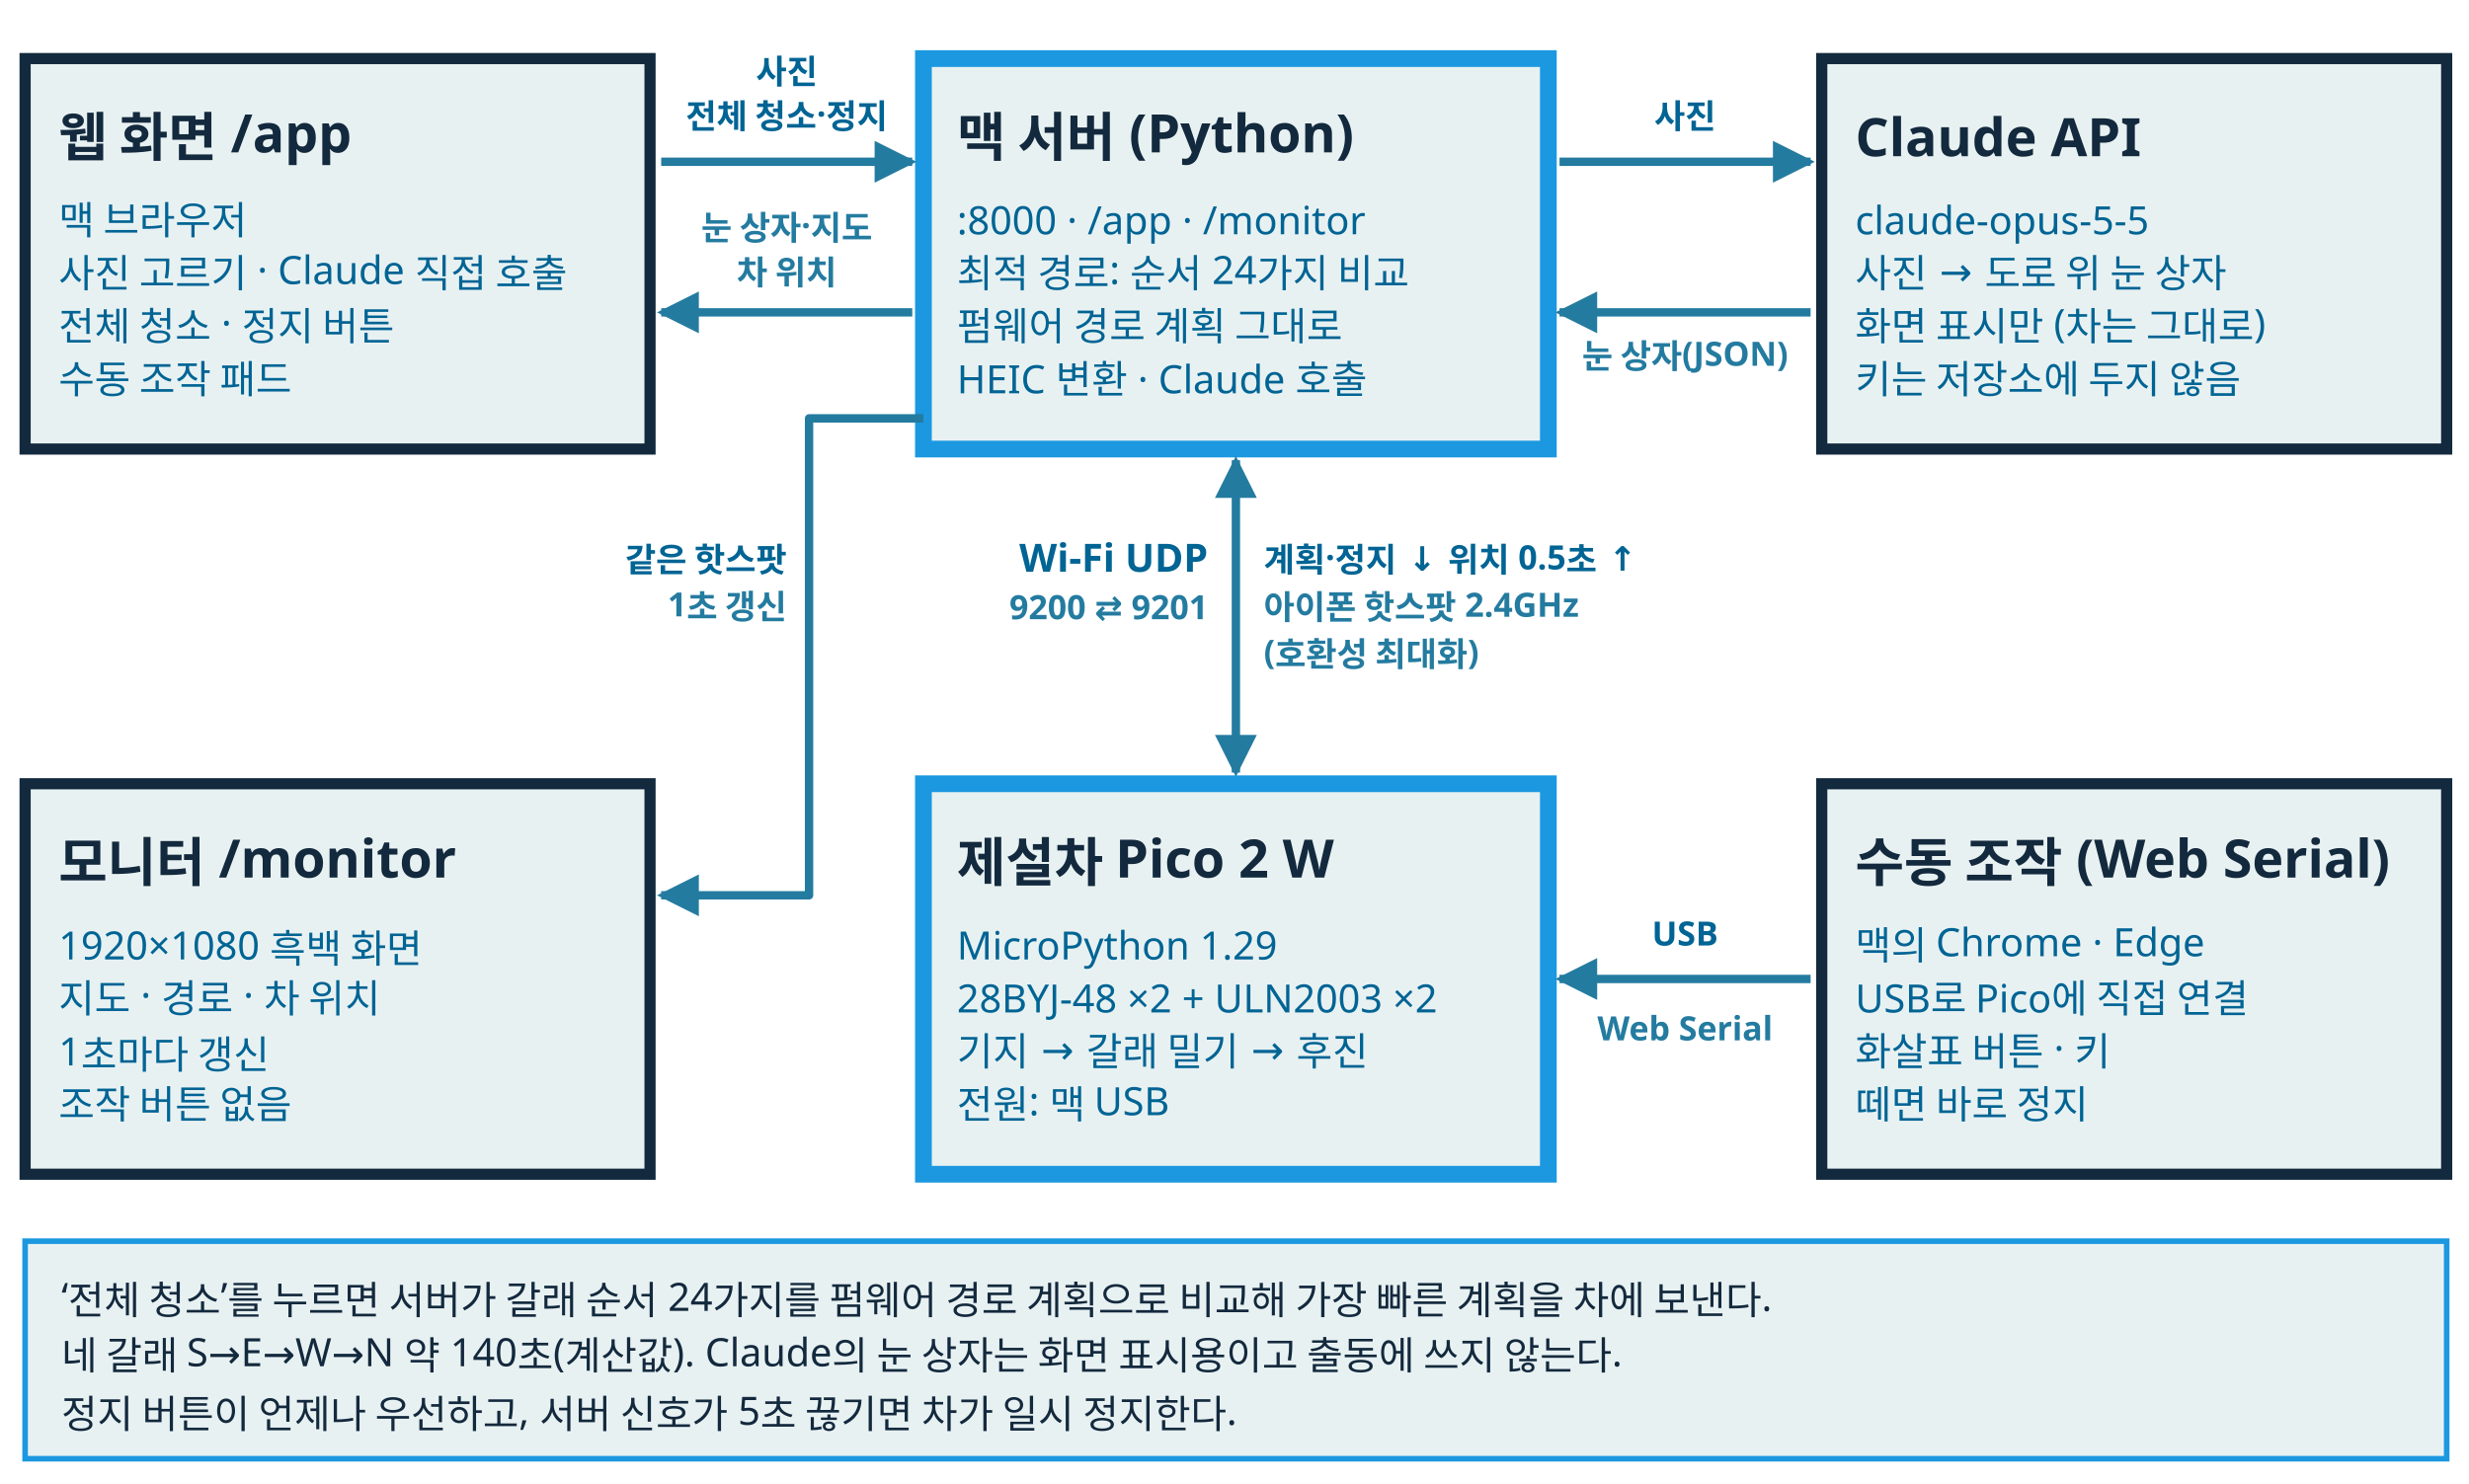
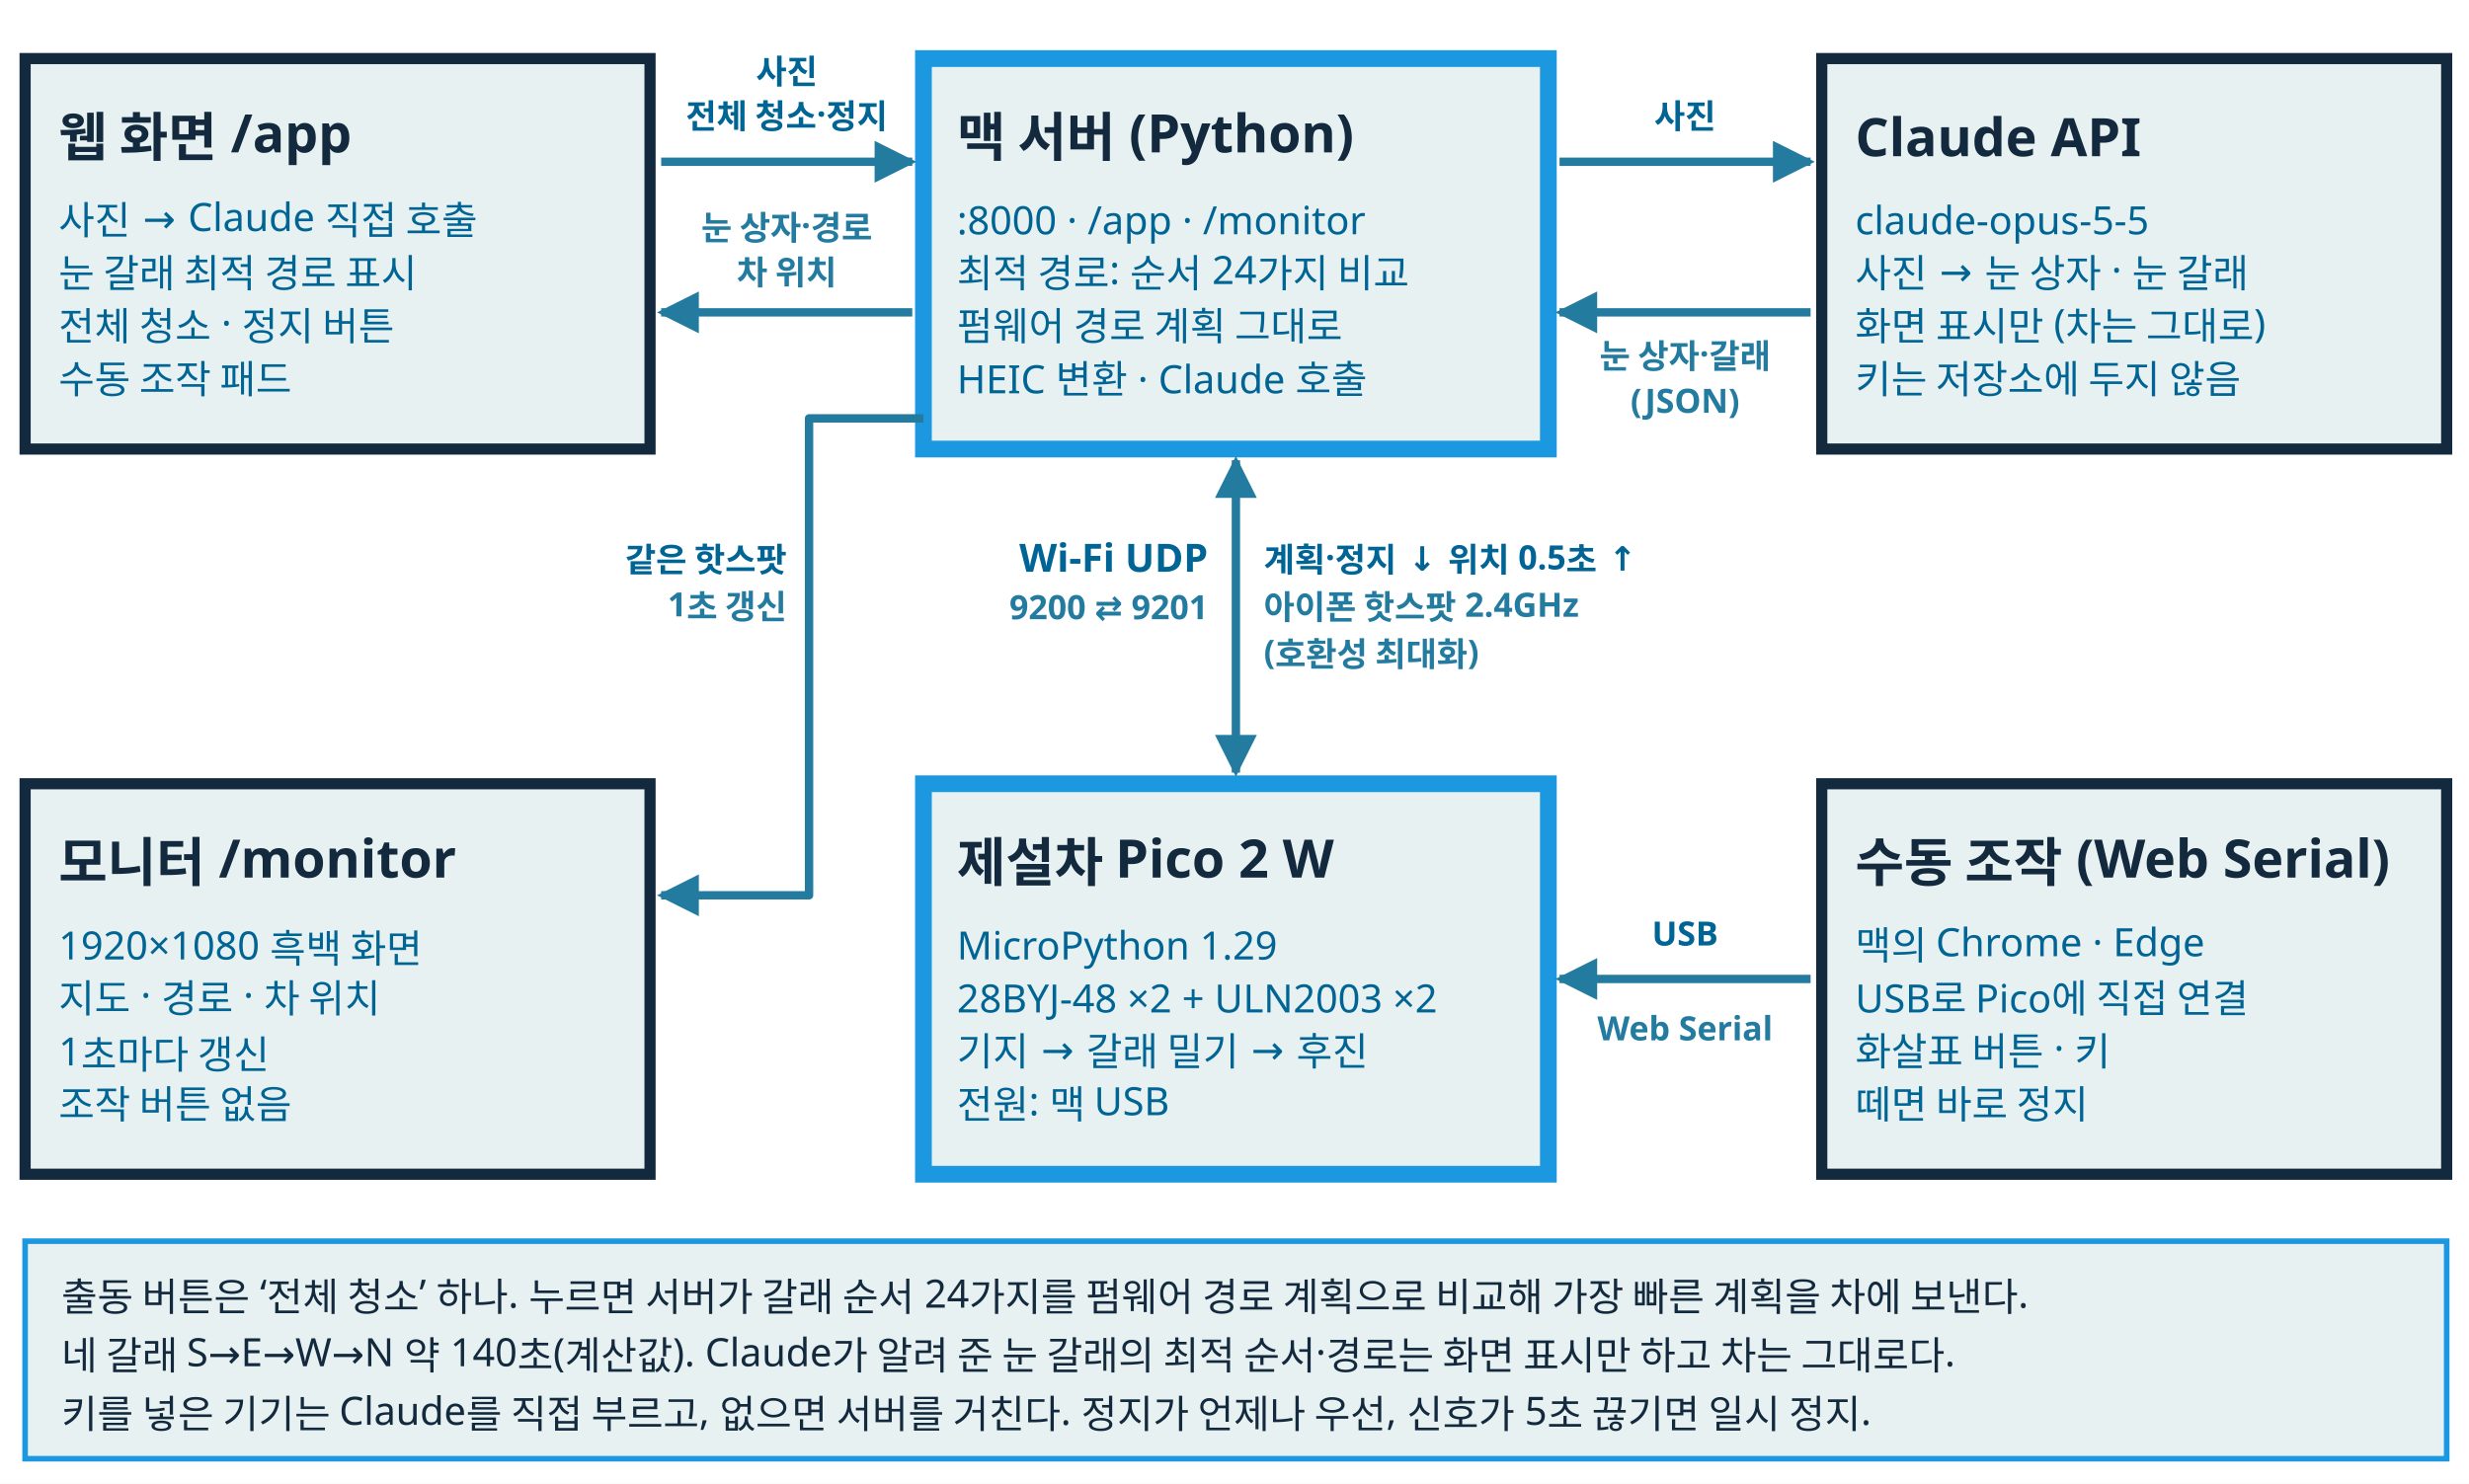
<svg xmlns="http://www.w3.org/2000/svg" viewBox="0 0 885 532" width="885" height="532" font-family="'Pretendard Variable', Pretendard, 'Apple SD Gothic Neo', sans-serif">
  <defs>
    <marker id="ar" viewBox="0 0 10 10" refX="9" refY="5" markerWidth="5" markerHeight="5" orient="auto-start-reverse">
      <path d="M0 0L10 5L0 10z" fill="#247ba0" />
    </marker>
    <marker id="ao" viewBox="0 0 10 10" refX="8" refY="5" markerWidth="4" markerHeight="4" orient="auto">
      <path d="M0 0L10 5L0 10z" fill="#fb8500" />
    </marker>
    <marker id="ad" viewBox="0 0 10 10" refX="9" refY="5" markerWidth="5" markerHeight="5" orient="auto-start-reverse">
      <path d="M0 0L10 5L0 10z" fill="#006494" />
    </marker>
  </defs>
  <rect width="885" height="532" fill="#fff" />
  <rect x="9.0" y="21.0" width="224.0" height="140.0" rx="0" fill="#e8f1f2" stroke="#13293d" stroke-width="4" />
  <text x="21.0" y="56.0" font-size="19" font-weight="700" fill="#13293d" text-anchor="start">웹 화면 /app</text>
-   <text x="21.0" y="84.0" font-size="14" font-weight="500" fill="#006494" text-anchor="start">맥 브라우저</text>
-   <text x="21.0" y="103.0" font-size="14" font-weight="500" fill="#006494" text-anchor="start">사진 고르기 · Claude 직접 호출</text>
+   <text x="21.0" y="84.0" font-size="14" font-weight="500" fill="#006494" text-anchor="start">사진 → Claude 직접 호출</text>
+   <text x="21.0" y="103.0" font-size="14" font-weight="500" fill="#006494" text-anchor="start">눈 갈래 최적 경로 표시</text>
  <text x="21.0" y="122.0" font-size="14" font-weight="500" fill="#006494" text-anchor="start">전체 청소 · 정지 버튼</text>
  <text x="21.0" y="141.0" font-size="14" font-weight="500" fill="#006494" text-anchor="start">수동 조작 패드</text>
  <rect x="331.0" y="21.0" width="224.0" height="140.0" rx="0" fill="#e8f1f2" stroke="#1b98e0" stroke-width="6" />
  <text x="343.0" y="56.0" font-size="19" font-weight="700" fill="#13293d" text-anchor="start">맥 서버 (Python)</text>
  <text x="343.0" y="84.0" font-size="14" font-weight="500" fill="#006494" text-anchor="start">:8000 · /app · /monitor</text>
  <text x="343.0" y="103.0" font-size="14" font-weight="500" fill="#006494" text-anchor="start">최적 경로: 순서 24가지 비교</text>
  <text x="343.0" y="122.0" font-size="14" font-weight="500" fill="#006494" text-anchor="start">펌웨어 경로 계획 그대로</text>
  <text x="343.0" y="141.0" font-size="14" font-weight="500" fill="#006494" text-anchor="start">HEIC 변환 · Claude 호출</text>
  <rect x="653.0" y="21.0" width="224.0" height="140.0" rx="0" fill="#e8f1f2" stroke="#13293d" stroke-width="4" />
  <text x="665.0" y="56.0" font-size="19" font-weight="700" fill="#13293d" text-anchor="start">Claude API</text>
  <text x="665.0" y="84.0" font-size="14" font-weight="500" fill="#006494" text-anchor="start">claude-opus-5-5</text>
-   <text x="665.0" y="103.0" font-size="14" font-weight="500" fill="#006494" text-anchor="start">사진 → 도로 위 눈 상자</text>
+   <text x="665.0" y="103.0" font-size="14" font-weight="500" fill="#006494" text-anchor="start">사진 → 눈 상자 · 눈 갈래</text>
  <text x="665.0" y="122.0" font-size="14" font-weight="500" fill="#006494" text-anchor="start">화면 표시만 (차는 그대로)</text>
  <text x="665.0" y="141.0" font-size="14" font-weight="500" fill="#006494" text-anchor="start">키는 저장소에 두지 않음</text>
  <rect x="9.0" y="281.0" width="224.0" height="140.0" rx="0" fill="#e8f1f2" stroke="#13293d" stroke-width="4" />
  <text x="21.0" y="316.0" font-size="19" font-weight="700" fill="#13293d" text-anchor="start">모니터 /monitor</text>
  <text x="21.0" y="344.0" font-size="14" font-weight="500" fill="#006494" text-anchor="start">1920×1080 흑백 화면</text>
  <text x="21.0" y="363.0" font-size="14" font-weight="500" fill="#006494" text-anchor="start">지도 · 경로 · 차 위치</text>
  <text x="21.0" y="382.0" font-size="14" font-weight="500" fill="#006494" text-anchor="start">1초마다 갱신</text>
  <text x="21.0" y="401.0" font-size="14" font-weight="500" fill="#006494" text-anchor="start">조작 버튼 없음</text>
  <rect x="331.0" y="281.0" width="224.0" height="140.0" rx="0" fill="#e8f1f2" stroke="#1b98e0" stroke-width="6" />
  <text x="343.0" y="316.0" font-size="19" font-weight="700" fill="#13293d" text-anchor="start">제설차 Pico 2 W</text>
  <text x="343.0" y="344.0" font-size="14" font-weight="500" fill="#006494" text-anchor="start">MicroPython 1.29</text>
  <text x="343.0" y="363.0" font-size="14" font-weight="500" fill="#006494" text-anchor="start">28BYJ-48 ×2 + ULN2003 ×2</text>
  <text x="343.0" y="382.0" font-size="14" font-weight="500" fill="#006494" text-anchor="start">기지 → 갈래 밀기 → 후진</text>
  <text x="343.0" y="401.0" font-size="14" font-weight="500" fill="#006494" text-anchor="start">전원: 맥 USB</text>
  <rect x="653.0" y="281.0" width="224.0" height="140.0" rx="0" fill="#e8f1f2" stroke="#13293d" stroke-width="4" />
  <text x="665.0" y="316.0" font-size="19" font-weight="700" fill="#13293d" text-anchor="start">수동 조작 (Web Serial)</text>
  <text x="665.0" y="344.0" font-size="14" font-weight="500" fill="#006494" text-anchor="start">맥의 Chrome · Edge</text>
  <text x="665.0" y="363.0" font-size="14" font-weight="500" fill="#006494" text-anchor="start">USB로 Pico에 직접 연결</text>
  <text x="665.0" y="382.0" font-size="14" font-weight="500" fill="#006494" text-anchor="start">화살표 버튼 · 키</text>
  <text x="665.0" y="401.0" font-size="14" font-weight="500" fill="#006494" text-anchor="start">떼면 바로 정지</text>
  <polyline points="237.0,58.0 327.0,58.0" fill="none" stroke="#247ba0" stroke-width="3" stroke-linejoin="round" marker-end="url(#ar)" />
  <text x="282.0" y="30.0" font-size="12" font-weight="700" fill="#006494" text-anchor="middle">사진</text>
  <text x="282.0" y="46.0" font-size="12" font-weight="700" fill="#006494" text-anchor="middle">전체 청소·정지</text>
  <polyline points="327.0,112.0 237.0,112.0" fill="none" stroke="#247ba0" stroke-width="3" stroke-linejoin="round" marker-end="url(#ar)" />
-   <text x="282.0" y="86.0" font-size="12" font-weight="600" fill="#247ba0" text-anchor="middle">눈 상자·지도</text>
+   <text x="282.0" y="86.0" font-size="12" font-weight="600" fill="#247ba0" text-anchor="middle">눈 상자·경로</text>
  <text x="282.0" y="102.0" font-size="12" font-weight="600" fill="#247ba0" text-anchor="middle">차 위치</text>
  <polyline points="559.0,58.0 649.0,58.0" fill="none" stroke="#247ba0" stroke-width="3" stroke-linejoin="round" marker-end="url(#ar)" />
  <text x="604.0" y="46.0" font-size="12" font-weight="700" fill="#006494" text-anchor="middle">사진</text>
  <polyline points="649.0,112.0 559.0,112.0" fill="none" stroke="#247ba0" stroke-width="3" stroke-linejoin="round" marker-end="url(#ar)" />
-   <text x="604.0" y="132.0" font-size="12" font-weight="600" fill="#247ba0" text-anchor="middle">눈 상자(JSON)</text>
+   <text x="604.0" y="132.0" font-size="12" font-weight="600" fill="#247ba0" text-anchor="middle">눈 상자·갈래</text>
+   <text x="604.0" y="148.0" font-size="12" font-weight="600" fill="#247ba0" text-anchor="middle">(JSON)</text>
  <polyline points="331.0,150.0 290.0,150.0 290.0,321.0 237.0,321.0" fill="none" stroke="#247ba0" stroke-width="3" stroke-linejoin="round" marker-end="url(#ar)" />
  <text x="282.0" y="205.0" font-size="12" font-weight="700" fill="#006494" text-anchor="end">같은 핫스팟</text>
  <text x="282.0" y="221.0" font-size="12" font-weight="600" fill="#247ba0" text-anchor="end">1초 갱신</text>
  <polyline points="443.0,165.0 443.0,277.0" fill="none" stroke="#247ba0" stroke-width="3" stroke-linejoin="round" marker-end="url(#ar)" marker-start="url(#ar)" />
  <text x="433.0" y="205.0" font-size="14" font-weight="700" fill="#006494" text-anchor="end">Wi-Fi UDP</text>
  <text x="433.0" y="222.0" font-size="12" font-weight="600" fill="#247ba0" text-anchor="end">9200 ⇄ 9201</text>
  <text x="453.0" y="205.0" font-size="12" font-weight="700" fill="#006494" text-anchor="start">계획·정지 ↓  위치 0.5초 ↑</text>
  <text x="453.0" y="222.0" font-size="12" font-weight="600" fill="#247ba0" text-anchor="start">아이폰 핫스팟 2.4GHz</text>
  <text x="453.0" y="238.0" font-size="12" font-weight="600" fill="#247ba0" text-anchor="start">(호환성 최대화)</text>
  <polyline points="649.0,351.0 559.0,351.0" fill="none" stroke="#247ba0" stroke-width="3" stroke-linejoin="round" marker-end="url(#ar)" />
  <text x="604.0" y="339.0" font-size="12" font-weight="700" fill="#006494" text-anchor="middle">USB</text>
  <text x="604.0" y="373.0" font-size="12" font-weight="600" fill="#247ba0" text-anchor="middle">Web Serial</text>
  <rect x="9.0" y="445.0" width="868.0" height="78.0" rx="0" fill="#e8f1f2" stroke="#1b98e0" stroke-width="2" />
-   <text x="22.0" y="470.0" font-size="14" font-weight="500" fill="#13293d" text-anchor="start">‘전체 청소’를 누르면 서버가 갈래 순서 24가지를 펌웨어 경로 계획으로 비교해 가장 빠른 계획을 차에 보낸다.</text>
-   <text x="22.0" y="491.0" font-size="14" font-weight="500" fill="#13293d" text-anchor="start">네 갈래 S→E→W→N 약 140초(계산값). Claude의 눈 상자는 화면 표시용이고 출동에 쓰지 않는다.</text>
-   <text x="22.0" y="512.0" font-size="14" font-weight="500" fill="#13293d" text-anchor="start">정지 버튼이 언제나 우선하고, 서버 신호가 5초 끊기면 차가 일시 정지한다.</text>
+   <text x="22.0" y="470.0" font-size="14" font-weight="500" fill="#13293d" text-anchor="start">출동 버튼은 ‘전체 청소’ 하나. 누르면 서버가 갈래 순서 24가지를 펌웨어 경로 계획으로 비교해 가장 빠른 계획을 차에 보낸다.</text>
+   <text x="22.0" y="491.0" font-size="14" font-weight="500" fill="#13293d" text-anchor="start">네 갈래 S→E→W→N 약 140초(계산값). Claude가 알려 준 눈 갈래의 최적 순서·경로는 화면 표시만 하고 차는 그대로다.</text>
+   <text x="22.0" y="512.0" font-size="14" font-weight="500" fill="#13293d" text-anchor="start">키를 넣은 기기는 Claude를 직접 부르고, 없으면 서버를 거친다. 정지가 언제나 우선, 신호가 5초 끊기면 일시 정지.</text>
</svg>
